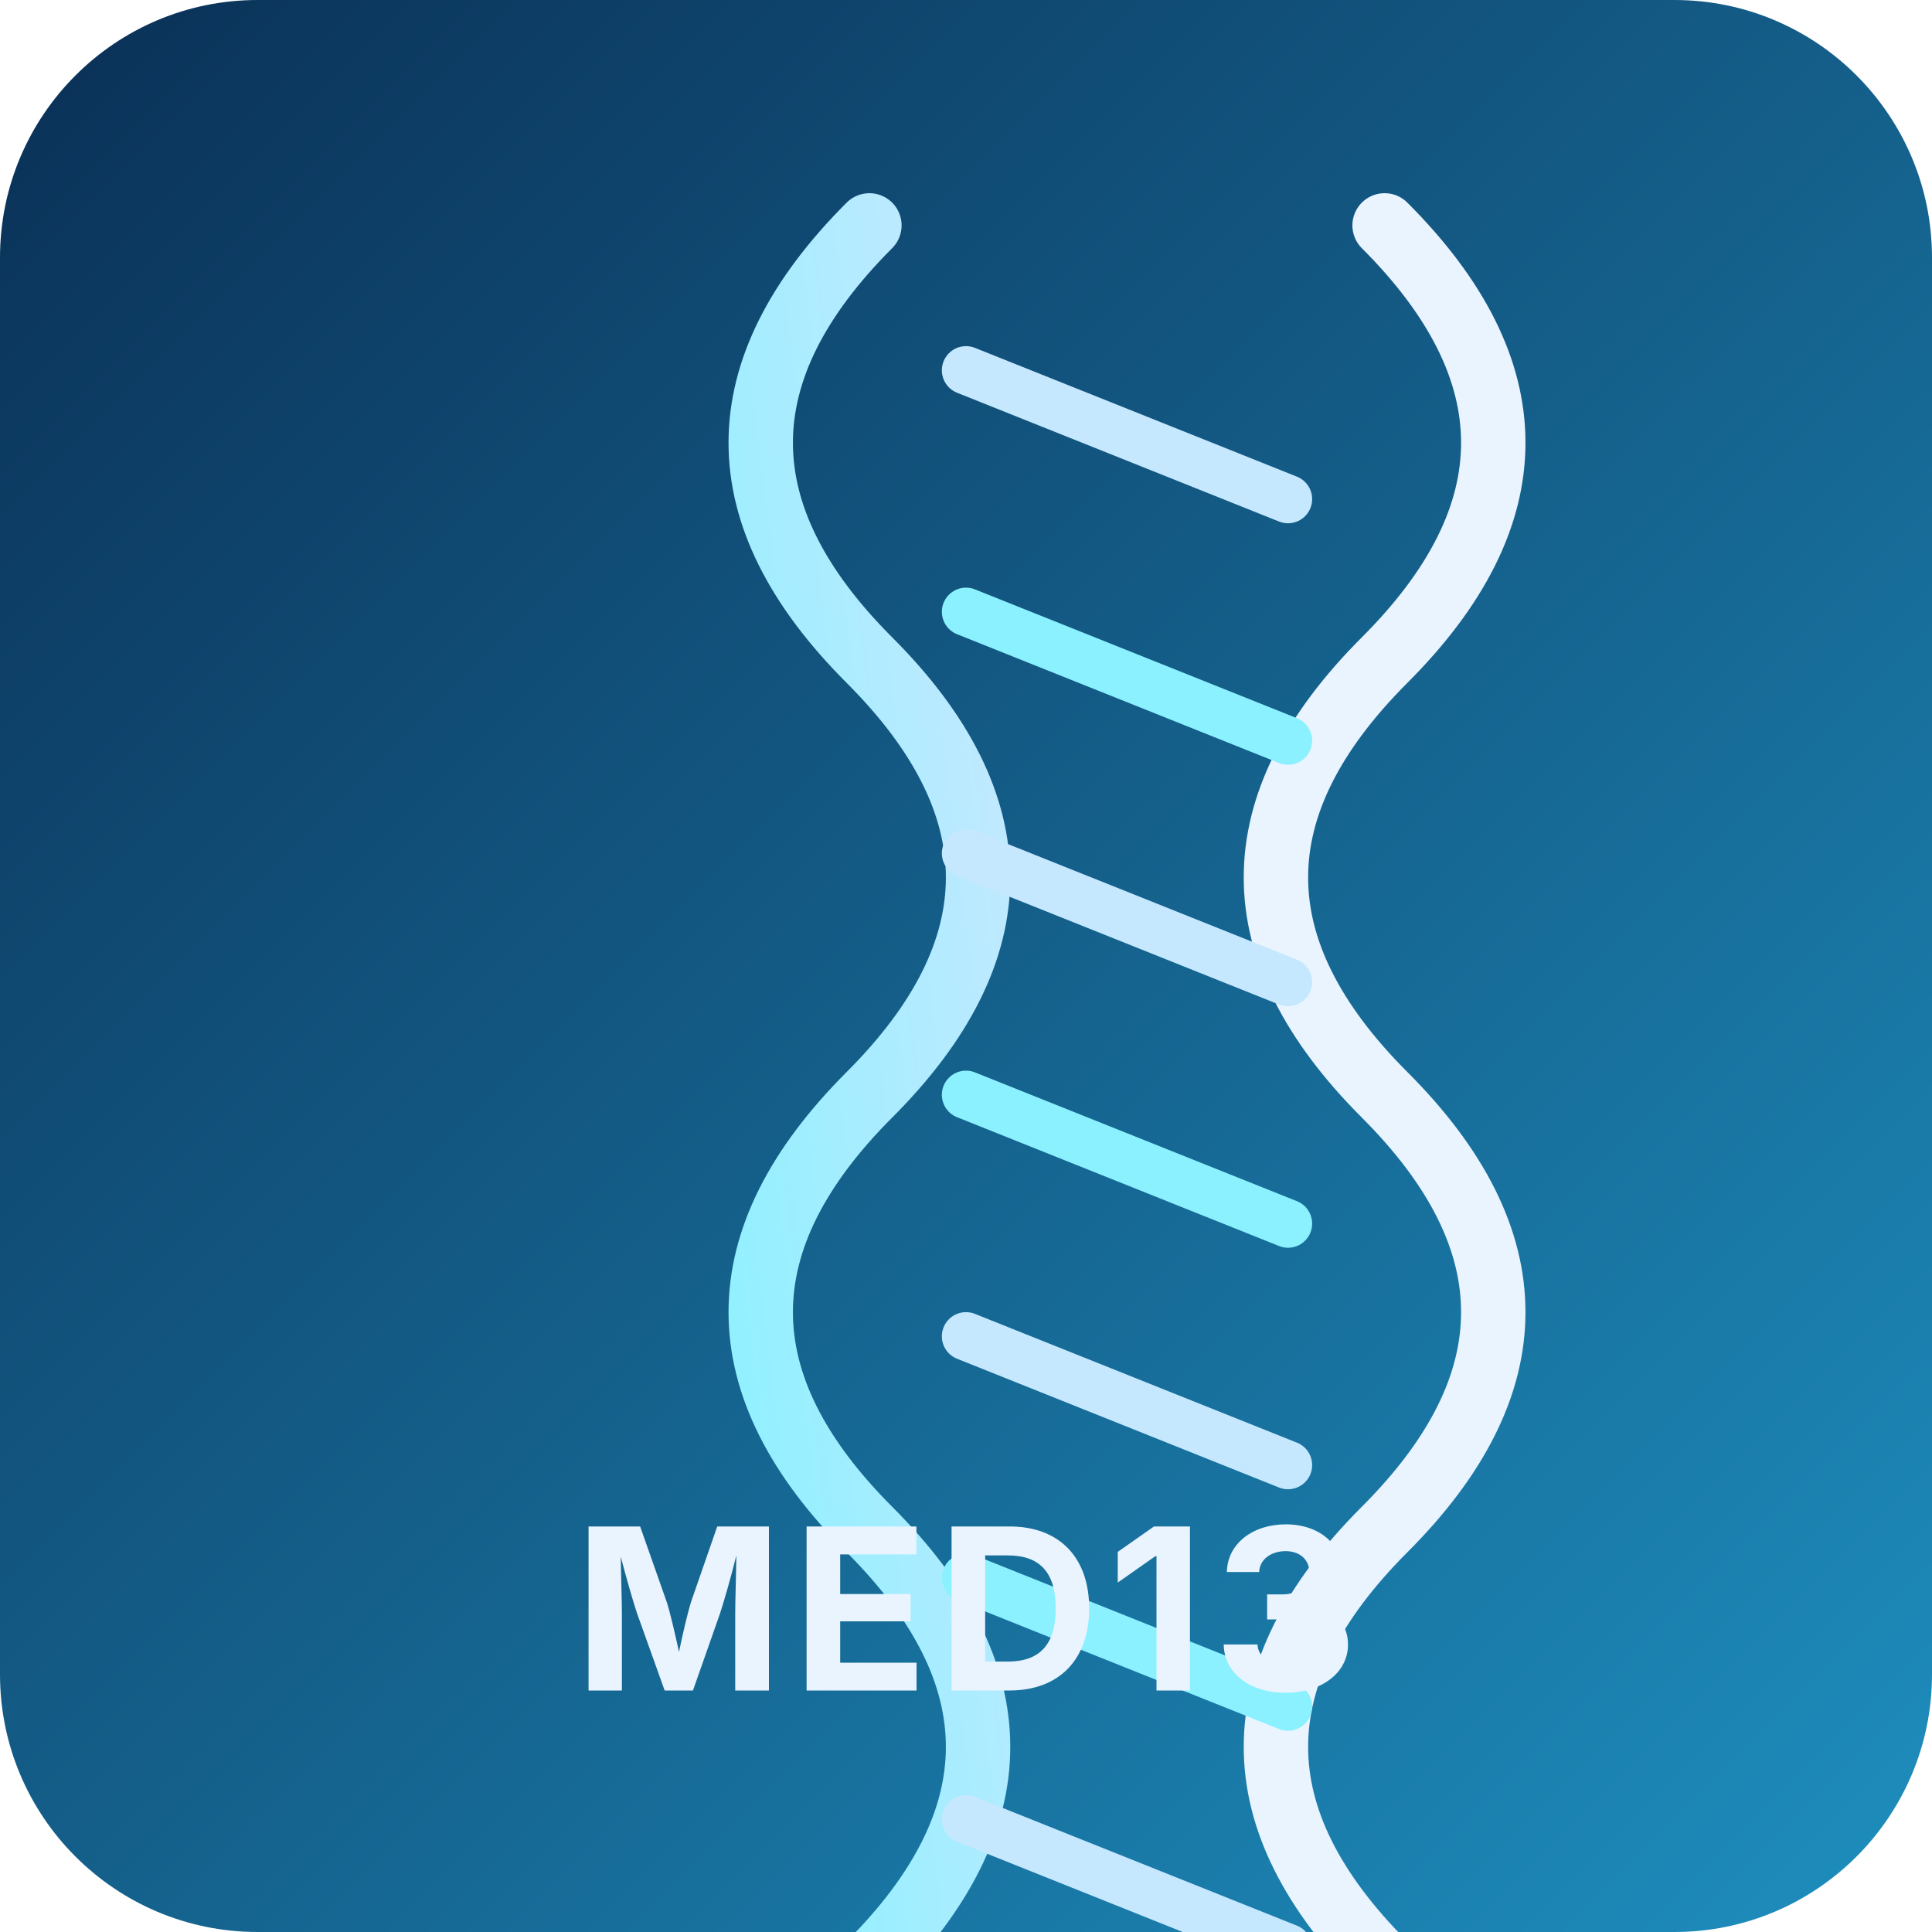
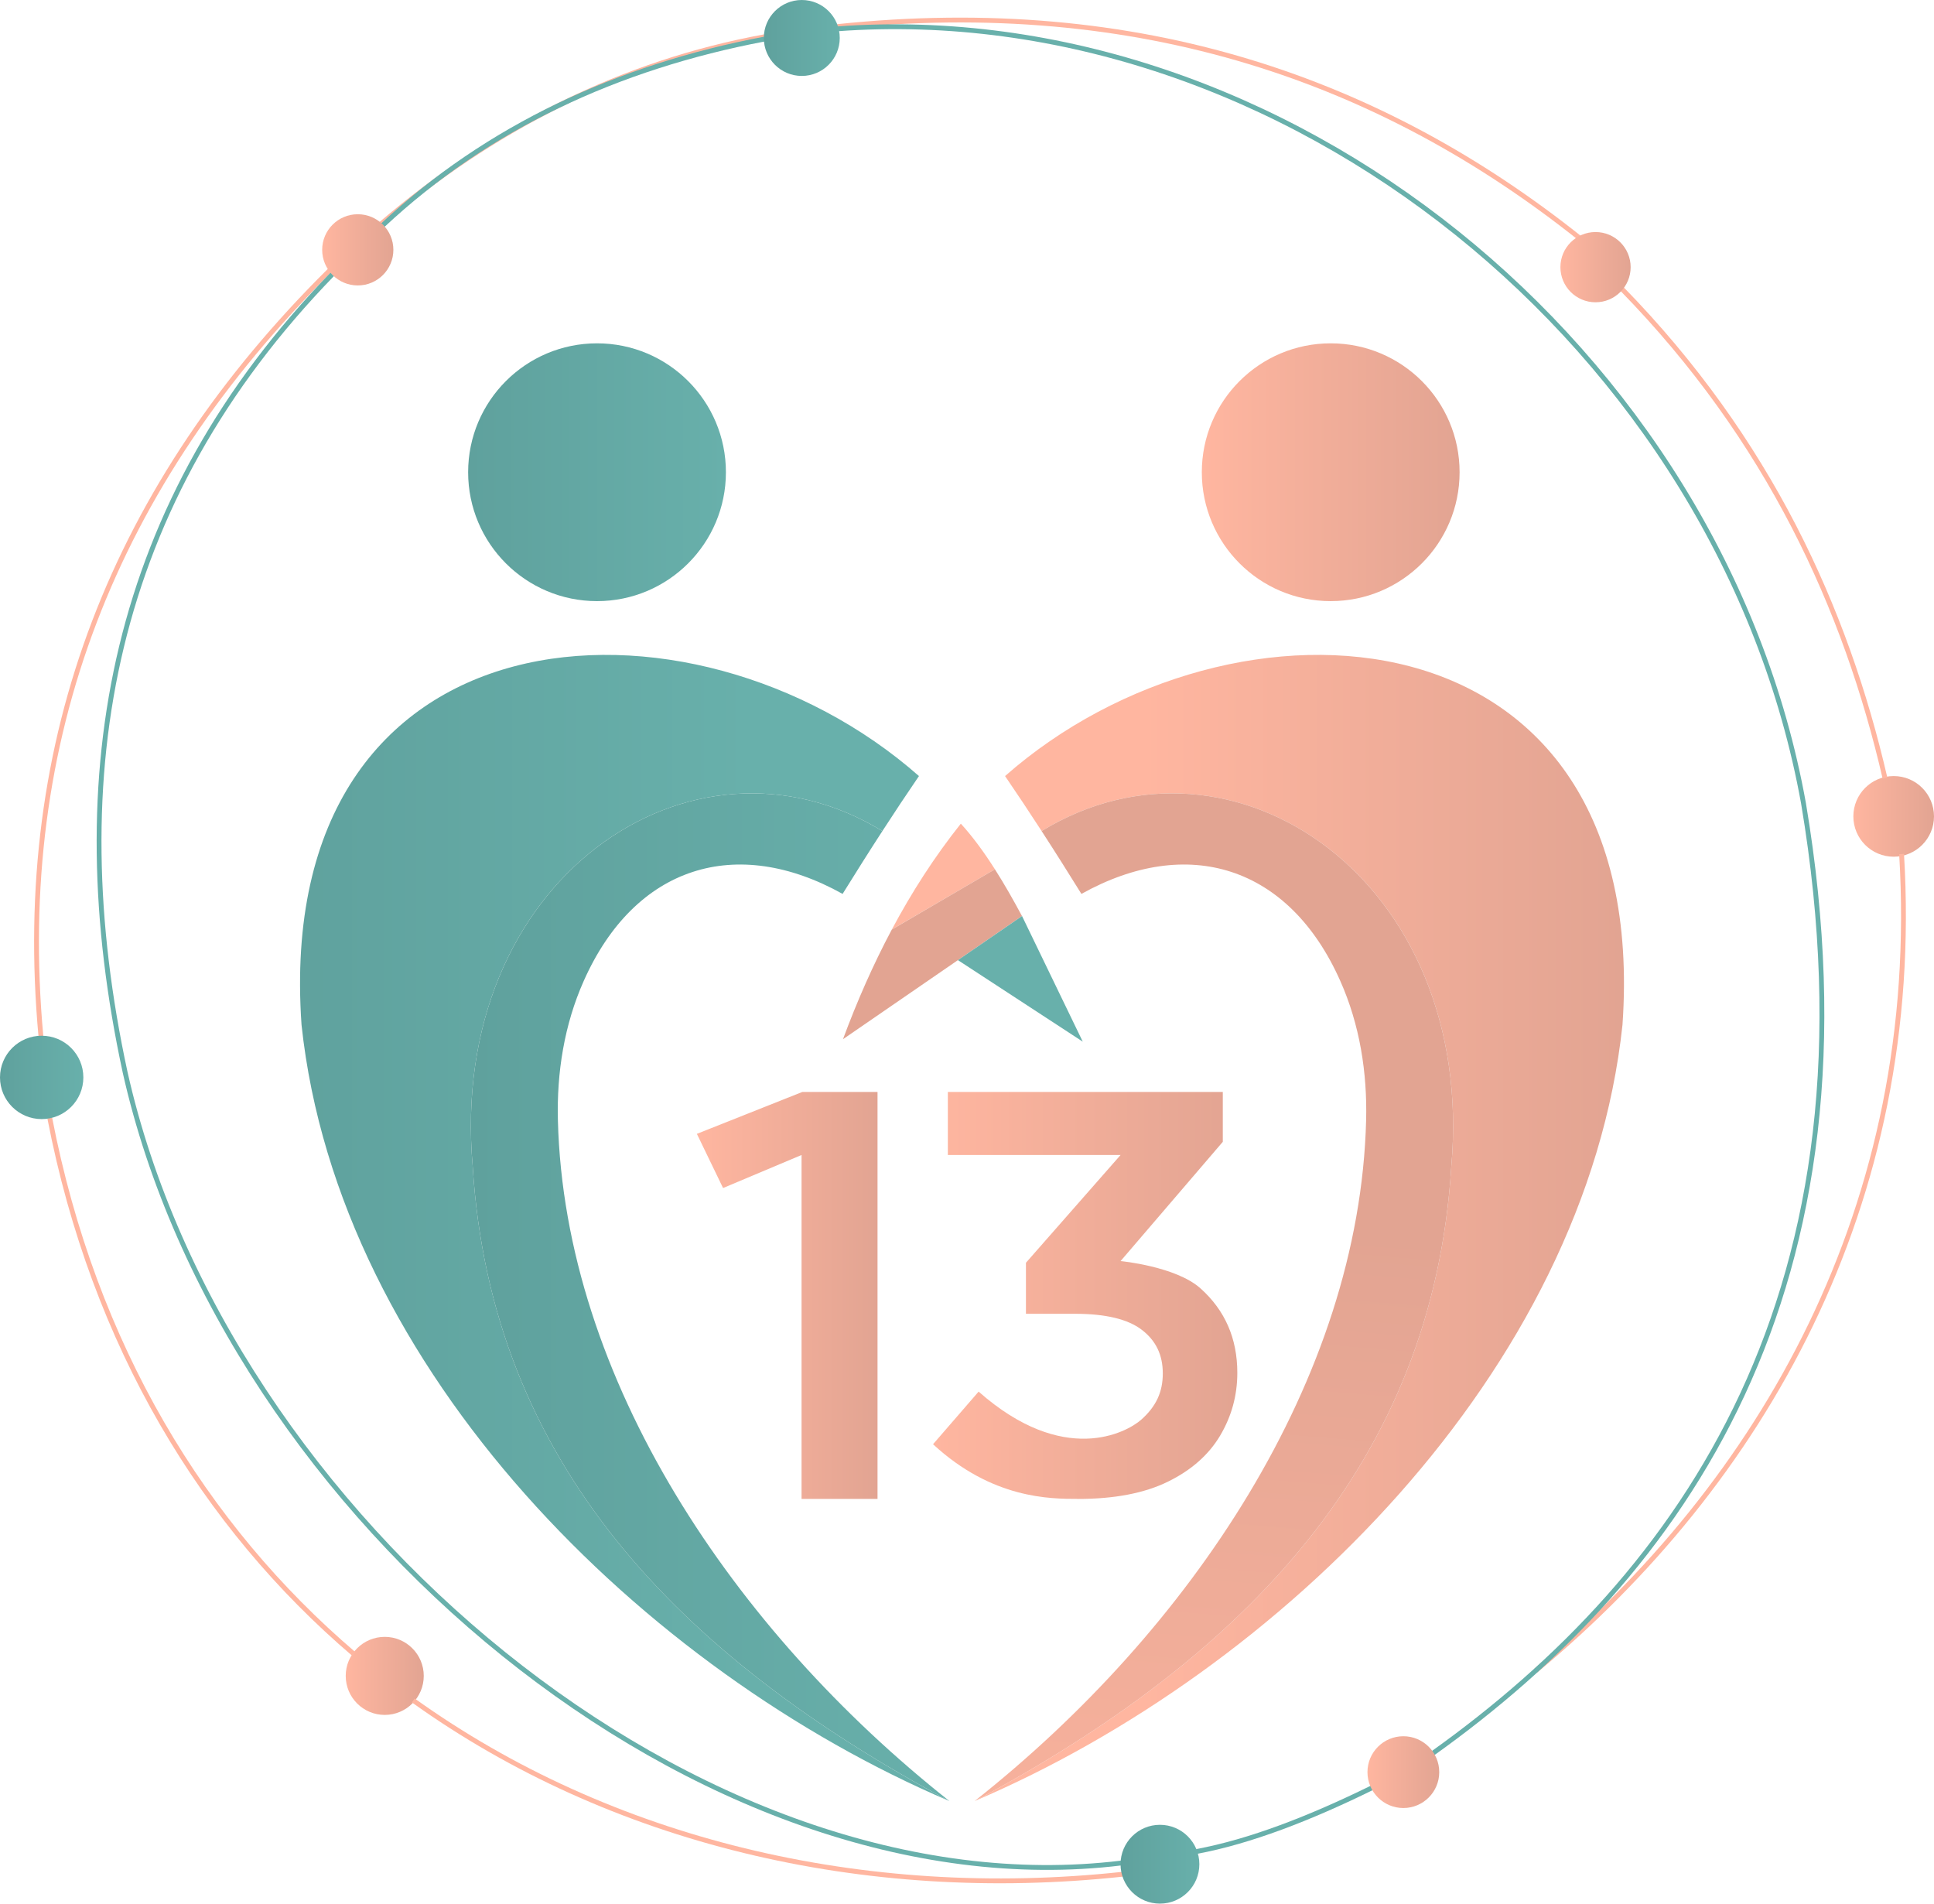
- <svg xmlns="http://www.w3.org/2000/svg" viewBox="0 0 240 240" role="img" aria-labelledby="title desc">
+ <svg xmlns="http://www.w3.org/2000/svg" xmlns:xlink="http://www.w3.org/1999/xlink" id="Layer_1" data-name="Layer 1" viewBox="0 0 400.94 394.61">
  <defs>
-     <linearGradient id="bg" x1="0" y1="0" x2="1" y2="1">
-       <stop offset="0" stop-color="#0a2f55" />
-       <stop offset="1" stop-color="#1e8fbf" />
+     <linearGradient id="linear-gradient" x1="97.05" y1="97.89" x2="150.49" y2="97.89" gradientUnits="userSpaceOnUse">
+       <stop offset="0" stop-color="#5fa19d" />
+       <stop offset="1" stop-color="#68b0ab" />
    </linearGradient>
-     <linearGradient id="accent" x1="0" y1="1" x2="1" y2="0">
-       <stop offset="0" stop-color="#8bf1ff" />
-       <stop offset="1" stop-color="#c6e8ff" />
+     <linearGradient id="linear-gradient-2" x1="249.15" y1="97.89" x2="302.6" y2="97.89" gradientUnits="userSpaceOnUse">
+       <stop offset="0" stop-color="#ffb6a0" />
+       <stop offset="1" stop-color="#e2a492" />
    </linearGradient>
+     <linearGradient id="linear-gradient-3" x1="56.39" y1="254.55" x2="155.96" y2="254.55" xlink:href="#linear-gradient" />
+     <linearGradient id="linear-gradient-4" x1="97.63" y1="268.9" x2="196.81" y2="268.9" xlink:href="#linear-gradient" />
+     <linearGradient id="linear-gradient-5" x1="236.98" y1="254.55" x2="336.4" y2="254.55" xlink:href="#linear-gradient-2" />
+     <linearGradient id="linear-gradient-6" x1="240.32" y1="425.51" x2="254.62" y2="252.92" xlink:href="#linear-gradient-2" />
+     <linearGradient id="linear-gradient-7" x1="71.67" y1="347.4" x2="87.85" y2="347.4" xlink:href="#linear-gradient-2" />
+     <linearGradient id="linear-gradient-8" x1="384.22" y1="169.23" x2="400.94" y2="169.23" xlink:href="#linear-gradient-2" />
+     <linearGradient id="linear-gradient-9" x1="323.49" y1="55.38" x2="338.05" y2="55.38" xlink:href="#linear-gradient-2" />
+     <linearGradient id="linear-gradient-10" x1="193.43" y1="268.53" x2="256.5" y2="268.53" xlink:href="#linear-gradient-2" />
+     <linearGradient id="linear-gradient-11" x1="144.47" y1="268.53" x2="181.92" y2="268.53" xlink:href="#linear-gradient-2" />
+     <linearGradient id="linear-gradient-12" x1="232.3" y1="386.44" x2="248.64" y2="386.44" xlink:href="#linear-gradient" />
+     <linearGradient id="linear-gradient-13" x1="283.49" y1="367.35" x2="298.36" y2="367.35" xlink:href="#linear-gradient-2" />
+     <linearGradient id="linear-gradient-14" x1="158.35" y1="7.87" x2="174.09" y2="7.87" xlink:href="#linear-gradient" />
+     <linearGradient id="linear-gradient-15" x1="66.79" y1="51.79" x2="81.56" y2="51.79" xlink:href="#linear-gradient-2" />
+     <linearGradient id="linear-gradient-16" x1="0" y1="223.34" x2="17.28" y2="223.34" xlink:href="#linear-gradient" />
  </defs>
-   <rect width="240" height="240" rx="32" fill="url(#bg)" />
-   <g transform="translate(40 28)">
-     <path d="M68 0c-18 18-18 36 0 54s18 36 0 54-18 36 0 54 18 36 0 54" fill="none" stroke="url(#accent)" stroke-width="8" stroke-linecap="round" />
-     <path d="M132 0c18 18 18 36 0 54s-18 36 0 54 18 36 0 54-18 36 0 54" fill="none" stroke="#e9f4ff" stroke-width="8" stroke-linecap="round" />
-     <g stroke-width="6" stroke-linecap="round">
-       <line x1="80" y1="18" x2="120" y2="34" stroke="#c6e8ff" />
-       <line x1="80" y1="48" x2="120" y2="64" stroke="#8bf1ff" />
-       <line x1="80" y1="78" x2="120" y2="94" stroke="#c6e8ff" />
-       <line x1="80" y1="108" x2="120" y2="124" stroke="#8bf1ff" />
-       <line x1="80" y1="138" x2="120" y2="154" stroke="#c6e8ff" />
-       <line x1="80" y1="168" x2="120" y2="184" stroke="#8bf1ff" />
-       <line x1="80" y1="198" x2="120" y2="214" stroke="#c6e8ff" />
-     </g>
-   </g>
-   <text x="120" y="210" text-anchor="middle" font-family="Inter, 'Helvetica Neue', Arial, sans-serif" font-size="28" font-weight="700" letter-spacing="1" fill="#e9f4ff">MED13</text>
+   <circle cx="123.77" cy="97.89" r="26.72" style="fill: url(#linear-gradient);" />
+   <circle cx="275.87" cy="97.89" r="26.72" style="fill: url(#linear-gradient-2);" />
+   <path d="M196.81,373.34c-63.15-26.94-126.64-89.07-134.3-160.9-6.13-87.83,80.85-93.1,128-51.57-2.53,3.7-5.06,7.51-7.58,11.4-39.61-24.17-90.17,10.17-84.93,69.54,3.8,61.36,42.78,101.57,98.81,131.53Z" style="fill: url(#linear-gradient-3);" />
+   <path d="M196.81,373.34c-56.03-29.96-95.01-70.17-98.81-131.53-5.24-59.37,45.32-93.71,84.93-69.54-2.76,4.25-5.5,8.6-8.25,13.03-21.99-12.27-43.03-5.87-53.66,18.03-4.04,9.07-5.62,19.01-5.36,28.94,1.38,53.6,36.39,105.68,81.15,141.07Z" style="fill: url(#linear-gradient-4);" />
+   <path d="M202.06,373.34c63.15-26.94,126.64-89.07,134.3-160.9,6.13-87.83-80.85-93.1-128-51.57,2.53,3.7,5.06,7.51,7.58,11.4,39.61-24.17,90.17,10.17,84.93,69.54-3.8,61.36-42.78,101.57-98.81,131.53Z" style="fill: url(#linear-gradient-5);" />
+   <path d="M202.06,373.34c56.03-29.96,95.01-70.17,98.81-131.53,5.24-59.37-45.32-93.71-84.93-69.54,2.76,4.25,5.5,8.6,8.25,13.03,21.99-12.27,43.03-5.87,53.66,18.03,4.04,9.07,5.62,19.01,5.36,28.94-1.38,53.6-36.39,105.68-81.15,141.07Z" style="fill: url(#linear-gradient-6);" />
+   <path d="M206.26,180.2l-21.37,12.48c4.12-7.74,8.84-15.08,14.3-21.94,2.43,2.65,4.78,5.86,7.07,9.46Z" style="fill: #ffb6a0;" />
+   <path d="M211.87,189.89l-37.11,25.53c2.92-7.88,6.26-15.48,10.12-22.73h.01s21.37-12.49,21.37-12.49c1.91,2.99,3.77,6.26,5.61,9.69Z" style="fill: #e2a492;" />
+   <polyline points="211.88 189.89 224.47 215.93 198.59 199.03" style="fill: #68b0ab;" />
+   <circle cx="79.76" cy="347.4" r="8.09" style="fill: url(#linear-gradient-7);" />
+   <circle cx="392.58" cy="169.23" r="8.36" style="fill: url(#linear-gradient-8);" />
+   <path d="M73.38,342.88c-31.09-26.52-53.95-63.93-63.07-111.15" style="fill: none; stroke: #ffb6a0; stroke-miterlimit: 10;" />
+   <path d="M85.68,352.49c40.79,29.21,93.24,41.81,147.02,36.03" style="fill: none; stroke: #ffb6a0; stroke-miterlimit: 10;" />
+   <path d="M173.39,5.53c63.2-6.66,113.27,11.32,154.06,43.79" style="fill: none; stroke: #ffb6a0; stroke-miterlimit: 10;" />
+   <path d="M79,46.4c23.7-20.22,50.3-33.45,79.53-38.79" style="fill: none; stroke: #ffb6a0; stroke-miterlimit: 10;" />
+   <path d="M8.48,214.8c-5.66-61.59,15.25-114.5,59.87-158.74l-.1.12" style="fill: none; stroke: #ffb6a0; stroke-miterlimit: 10;" />
+   <path d="M336.21,59.86c30.45,31.16,46.45,66.29,54.57,101.44" style="fill: none; stroke: #ffb6a0; stroke-miterlimit: 10;" />
+   <path d="M394.22,177.03c4.43,73.01-29.25,130.58-75.89,169.31" style="fill: none; stroke: #ffb6a0; stroke-miterlimit: 10;" />
+   <path d="M232.46,386.19c-86.81,10.6-185.78-71.5-206.52-163.91-13.41-62.07-2.86-118.25,42.99-165.46" style="fill: none; stroke: #68b0ab; stroke-miterlimit: 10;" />
+   <path d="M79.36,46.68c21.69-20.28,48.69-32.81,79.12-38.58" style="fill: none; stroke: #68b0ab; stroke-miterlimit: 10;" />
+   <path d="M173.55,5.98c92.57-6.81,183.32,66.21,200.33,160.51,16.98,101.11-25.1,159.98-76.75,196.89" style="fill: none; stroke: #68b0ab; stroke-miterlimit: 10;" />
+   <path d="M284.44,370.59c-12.86,6.33-25.37,11.17-36.4,13.21" style="fill: none; stroke: #68b0ab; stroke-miterlimit: 10;" />
+   <circle cx="330.77" cy="55.38" r="7.28" style="fill: url(#linear-gradient-9);" />
+   <path d="M223.47,310.71c-5.78,0-17.78,0-30.04-11.33l9.45-10.91c17.6,15.55,30.66,8.53,33.72,5.81s4.46-5.7,4.46-9.58-1.45-6.81-4.34-9.03c-2.89-2.22-7.51-3.33-13.84-3.33h-10.19v-10.58l19.62-22.34h-35.81v-13.07h57v10.34l-21.19,24.72s11.43,1.09,16.54,5.64c5.11,4.56,7.66,10.4,7.66,17.53,0,4.68-1.19,9.01-3.56,13.01-2.38,4-6,7.19-10.87,9.57-4.87,2.38-11.07,3.56-18.6,3.56Z" style="fill: url(#linear-gradient-10);" />
+   <polygon points="144.47 235.04 166.34 226.35 181.92 226.35 181.92 310.71 166.17 310.71 166.17 239.42 149.9 246.27 144.47 235.04" style="fill: url(#linear-gradient-11);" />
+   <circle cx="240.47" cy="386.44" r="8.17" style="fill: url(#linear-gradient-12);" />
+   <circle cx="290.93" cy="367.35" r="7.44" style="fill: url(#linear-gradient-13);" />
+   <circle cx="166.22" cy="7.87" r="7.87" style="fill: url(#linear-gradient-14);" />
+   <circle cx="74.17" cy="51.79" r="7.38" style="fill: url(#linear-gradient-15);" />
+   <circle cx="8.64" cy="223.34" r="8.64" style="fill: url(#linear-gradient-16);" />
</svg>
